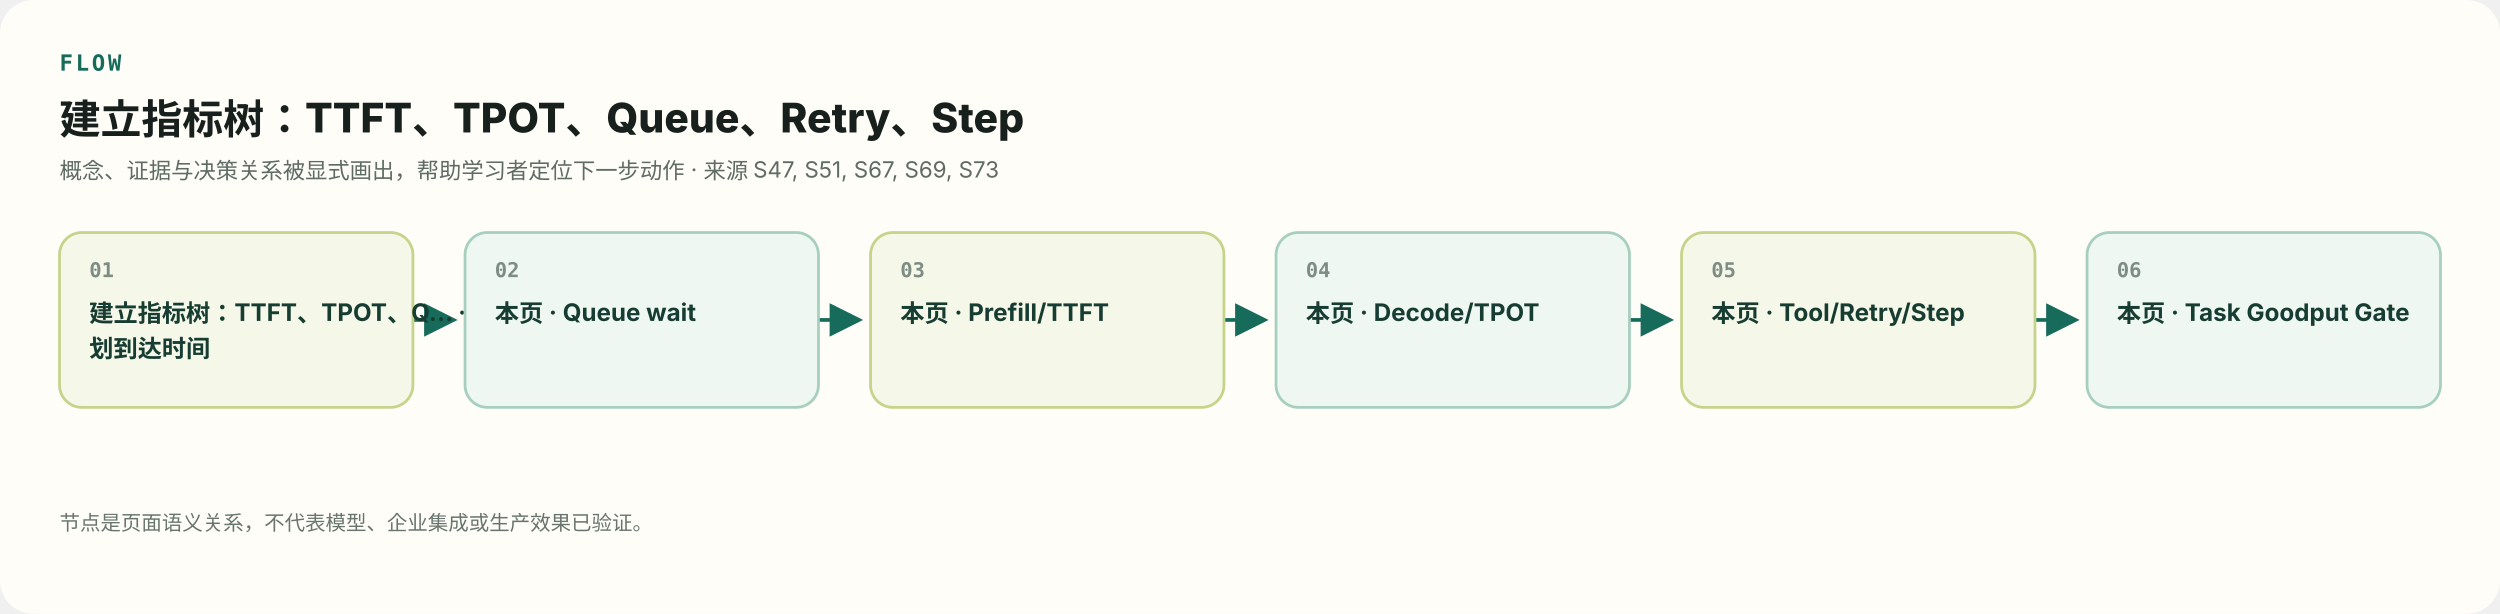
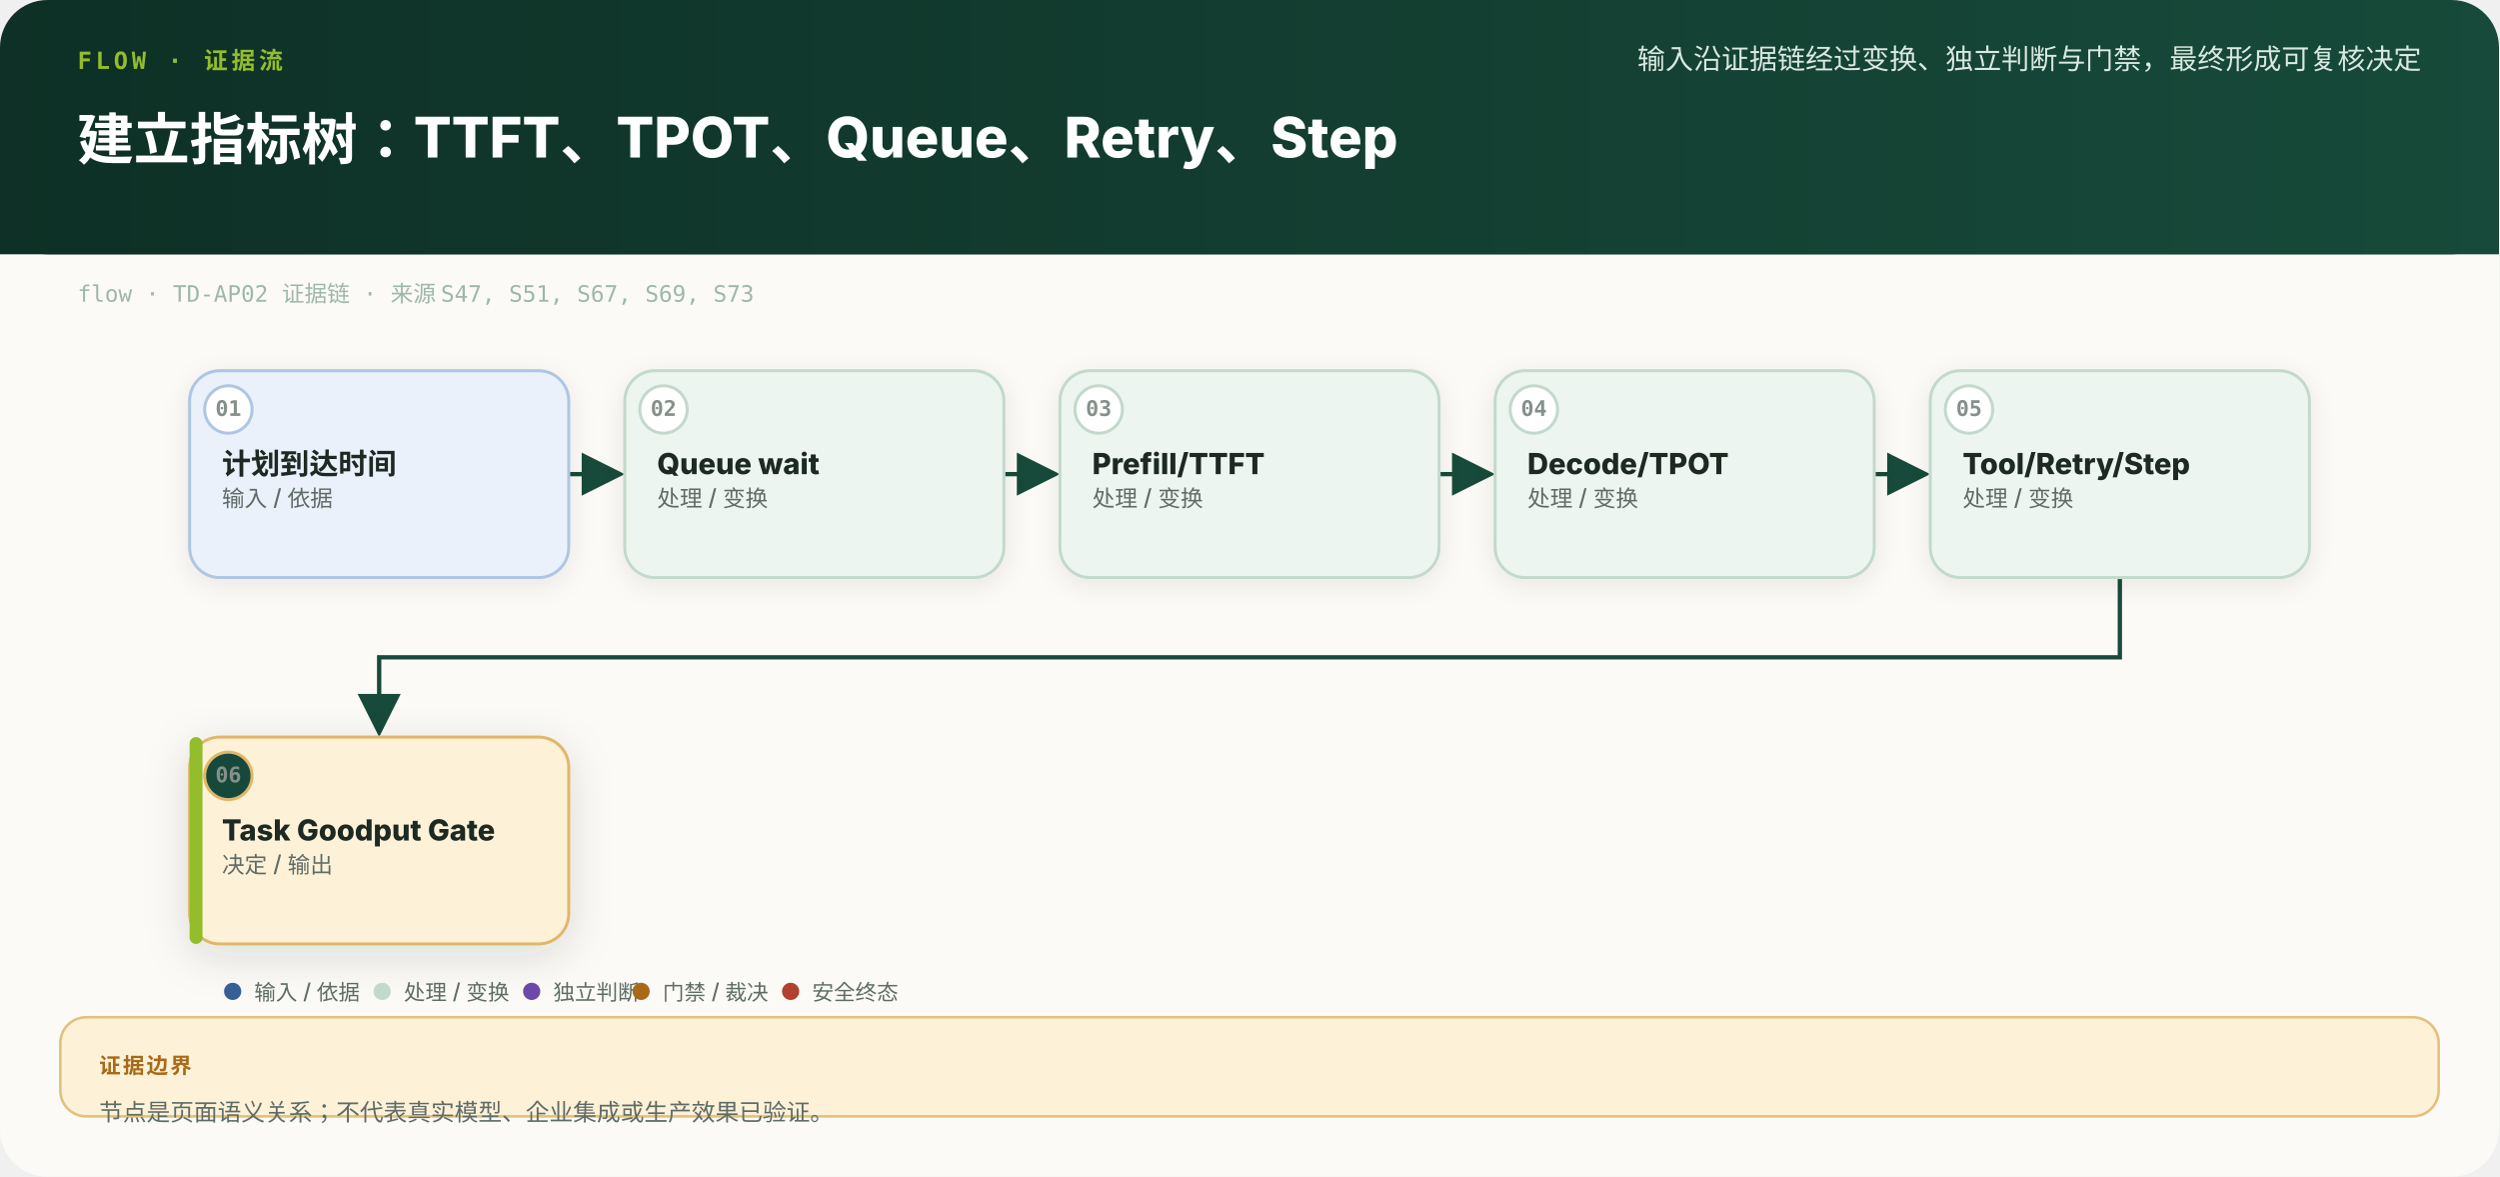
- <svg xmlns="http://www.w3.org/2000/svg" role="img" aria-labelledby="title desc" viewBox="0 0 1344 330" width="1344" height="330">
+ <svg xmlns="http://www.w3.org/2000/svg" role="img" aria-labelledby="title desc" viewBox="0 0 1160 546" width="1160" height="546">
+   <linearGradient id="ds-header-grad" x1="0" y1="0" x2="1" y2="0">
+     <stop offset="0" stop-color="#0e3026" />
+     <stop offset="1" stop-color="#174a3a" />
+   </linearGradient>
  <defs>
-     <marker id="arrow" markerWidth="9" markerHeight="9" refX="7" refY="4.5" orient="auto">
-       <path d="M0,0 L9,4.5 L0,9 z" fill="#176b5b" />
+     <filter id="ds-soft" x="-20%" y="-20%" width="140%" height="150%">
+       <feDropShadow dx="0" dy="3" stdDeviation="6" flood-color="#0e3026" flood-opacity="0.08" />
+     </filter>
+     <filter id="ds-strong" x="-20%" y="-20%" width="140%" height="150%">
+       <feDropShadow dx="0" dy="5" stdDeviation="10" flood-color="#0e3026" flood-opacity="0.13" />
+     </filter>
+     <marker id="ds-arw-forest" markerWidth="10" markerHeight="10" refX="8" refY="5" orient="auto">
+       <path d="M0 0 L10 5 L0 10 z" fill="#174a3a" />
+     </marker>
+     <marker id="ds-arw-amber" markerWidth="10" markerHeight="10" refX="8" refY="5" orient="auto">
+       <path d="M0 0 L10 5 L0 10 z" fill="#a96a18" />
+     </marker>
+     <marker id="ds-arw-red" markerWidth="10" markerHeight="10" refX="8" refY="5" orient="auto">
+       <path d="M0 0 L10 5 L0 10 z" fill="#b2402f" />
+     </marker>
+     <marker id="ds-arw-soft" markerWidth="10" markerHeight="10" refX="8" refY="5" orient="auto">
+       <path d="M0 0 L10 5 L0 10 z" fill="#85908a" />
    </marker>
  </defs>
  <style>
-     .canvas{fill:#fffdf8}.eyebrow{font:700 12px ui-monospace,monospace;letter-spacing:.12em;fill:#176b5b}.title{font:800 22px -apple-system,BlinkMacSystemFont,"PingFang SC",sans-serif;fill:#17201d}.subtitle{font:400 12px -apple-system,BlinkMacSystemFont,"PingFang SC",sans-serif;fill:#5f6b65}.node rect{fill:#eef7f2;stroke:#a7cfc0;stroke-width:1.5}.node:nth-of-type(odd) rect{fill:#f5f7e8;stroke:#c6d38b}.node-index{font:700 11px ui-monospace,monospace;fill:#7d8c84}.node-label{font:700 13px -apple-system,BlinkMacSystemFont,"PingFang SC",sans-serif;fill:#173d32}.arrow{stroke:#176b5b;stroke-width:2;fill:none}.source{font:400 11px ui-monospace,monospace;fill:#68756e}
-   </style>
-   <rect class="canvas" width="100%" height="100%" rx="18" />
-   <text x="32" y="38" class="eyebrow">FLOW</text>
-   <text x="32" y="72" class="title">建立指标树：TTFT、TPOT、Queue、Retry、Step</text>
-   <text x="32" y="96" class="subtitle">概念、证据与决策关系被显式画出，帮助学习者定位下一步动作 · 来源 S47, S51, S67, S69, S73</text>
-   <path d="M 222 172 L 242 172" class="arrow" marker-end="url(#arrow)" />
-   <path d="M 440 172 L 460 172" class="arrow" marker-end="url(#arrow)" />
-   <path d="M 658 172 L 678 172" class="arrow" marker-end="url(#arrow)" />
-   <path d="M 876 172 L 896 172" class="arrow" marker-end="url(#arrow)" />
-   <path d="M 1094 172 L 1114 172" class="arrow" marker-end="url(#arrow)" />
-   <g class="node">
-     <rect x="32" y="125" width="190" height="94" rx="12" />
-     <text x="48" y="149" class="node-index">01</text>
-     <text x="48" y="173" class="node-label">建立指标树：TTFT、TPOT、Q… · 计</text>
-     <text x="48" y="192" class="node-label">划到达时间</text>
+     .ds-bg{fill:#fbfaf6}
+     .ds-header{fill:url(#ds-header-grad)}
+     .ds-eyebrow{font:700 11px ui-monospace,SFMono-Regular,Menlo,Consolas,monospace;letter-spacing:.16em;fill:#93bd2c}
+     .ds-title{font:800 26px -apple-system,BlinkMacSystemFont,"Segoe UI","PingFang SC","Hiragino Sans GB","Microsoft YaHei",sans-serif;fill:#ffffff}
+     .ds-subtitle{font:500 13px -apple-system,BlinkMacSystemFont,"Segoe UI","PingFang SC","Hiragino Sans GB","Microsoft YaHei",sans-serif;fill:#d9e8e0}
+     .ds-source{font:500 10.5px ui-monospace,SFMono-Regular,Menlo,Consolas,monospace;fill:#9db7ab}
+     .ds-section{font:800 11px ui-monospace,SFMono-Regular,Menlo,Consolas,monospace;letter-spacing:.12em;fill:#174a3a}
+     .ds-foot{font:500 11px -apple-system,BlinkMacSystemFont,"Segoe UI","PingFang SC","Hiragino Sans GB","Microsoft YaHei",sans-serif;fill:#5f6c66}
+     .ds-footbadge{font:800 10px ui-monospace,SFMono-Regular,Menlo,Consolas,monospace;letter-spacing:.1em;fill:#a96a18}
+     .ds-node rect{stroke-width:1.4}
+     .ds-node-title{font:800 13.5px -apple-system,BlinkMacSystemFont,"Segoe UI","PingFang SC","Hiragino Sans GB","Microsoft YaHei",sans-serif;fill:#1c2924}
+     .ds-node-detail{font:500 10.5px -apple-system,BlinkMacSystemFont,"Segoe UI","PingFang SC","Hiragino Sans GB","Microsoft YaHei",sans-serif;fill:#5f6c66}
+     .ds-node-index{font:800 10px ui-monospace,SFMono-Regular,Menlo,Consolas,monospace;fill:#85908a}
+     .ds-edge{fill:none;stroke:#174a3a;stroke-width:2}
+     .ds-edge-label{font:600 9.5px -apple-system,BlinkMacSystemFont,"Segoe UI","PingFang SC","Hiragino Sans GB","Microsoft YaHei",sans-serif;fill:#5f6c66;paint-order:stroke;stroke:#fbfaf6;stroke-width:4px}
+     .ds-legend{font:500 10px -apple-system,BlinkMacSystemFont,"Segoe UI","PingFang SC","Hiragino Sans GB","Microsoft YaHei",sans-serif;fill:#5f6c66}
+ </style>
+   <rect class="ds-bg" width="1160" height="546" rx="22" />
+   <rect class="ds-header" x="0" y="0" width="1160" height="118" rx="22" />
+   <rect class="ds-header" x="0" y="96" width="1160" height="22" />
+   <text class="ds-eyebrow" x="36" y="32">FLOW · 证据流</text>
+   <text class="ds-subtitle" x="1124" y="32" text-anchor="end">输入沿证据链经过变换、独立判断与门禁，最终形成可复核决定</text>
+   <text class="ds-title" x="36" y="74">建立指标树：TTFT、TPOT、Queue、Retry、Step</text>
+   <text class="ds-source" x="36" y="140">flow · TD-AP02 证据链 · 来源 S47, S51, S67, S69, S73</text>
+   <path d="M 264 220 L 286 220" fill="none" stroke="#174a3a" stroke-width="2" marker-end="url(#ds-arw-forest)" />
+   <path d="M 466 220 L 488 220" fill="none" stroke="#174a3a" stroke-width="2" marker-end="url(#ds-arw-forest)" />
+   <path d="M 668 220 L 690 220" fill="none" stroke="#174a3a" stroke-width="2" marker-end="url(#ds-arw-forest)" />
+   <path d="M 870 220 L 892 220" fill="none" stroke="#174a3a" stroke-width="2" marker-end="url(#ds-arw-forest)" />
+   <path d="M 984 268 V 305 H 176 V 338" fill="none" stroke="#174a3a" stroke-width="2" marker-end="url(#ds-arw-forest)" />
+   <g class="ds-node" filter="url(#ds-soft)">
+     <rect x="88" y="172" width="176" height="96" rx="14" fill="#eaf1fa" stroke="#aec6e3" />
+     <circle cx="106" cy="190" r="11" fill="#ffffff" stroke="#aec6e3" stroke-width="1.4" />
+     <text class="ds-node-index" x="106" y="193" text-anchor="middle">01</text>
+     <text class="ds-node-title" x="103" y="220">计划到达时间</text>
+     <text class="ds-node-detail" x="103" y="235">输入 / 依据</text>
  </g>
-   <g class="node">
-     <rect x="250" y="125" width="190" height="94" rx="12" />
-     <text x="266" y="149" class="node-index">02</text>
-     <text x="266" y="173" class="node-label">本页 · Queue wait</text>
+   <g class="ds-node" filter="url(#ds-soft)">
+     <rect x="290" y="172" width="176" height="96" rx="14" fill="#edf5f0" stroke="#c2d9cc" />
+     <circle cx="308" cy="190" r="11" fill="#ffffff" stroke="#c2d9cc" stroke-width="1.4" />
+     <text class="ds-node-index" x="308" y="193" text-anchor="middle">02</text>
+     <text class="ds-node-title" x="305" y="220">Queue wait</text>
+     <text class="ds-node-detail" x="305" y="235">处理 / 变换</text>
  </g>
-   <g class="node">
-     <rect x="468" y="125" width="190" height="94" rx="12" />
-     <text x="484" y="149" class="node-index">03</text>
-     <text x="484" y="173" class="node-label">本页 · Prefill/TTFT</text>
+   <g class="ds-node" filter="url(#ds-soft)">
+     <rect x="492" y="172" width="176" height="96" rx="14" fill="#edf5f0" stroke="#c2d9cc" />
+     <circle cx="510" cy="190" r="11" fill="#ffffff" stroke="#c2d9cc" stroke-width="1.4" />
+     <text class="ds-node-index" x="510" y="193" text-anchor="middle">03</text>
+     <text class="ds-node-title" x="507" y="220">Prefill/TTFT</text>
+     <text class="ds-node-detail" x="507" y="235">处理 / 变换</text>
  </g>
-   <g class="node">
-     <rect x="686" y="125" width="190" height="94" rx="12" />
-     <text x="702" y="149" class="node-index">04</text>
-     <text x="702" y="173" class="node-label">本页 · Decode/TPOT</text>
+   <g class="ds-node" filter="url(#ds-soft)">
+     <rect x="694" y="172" width="176" height="96" rx="14" fill="#edf5f0" stroke="#c2d9cc" />
+     <circle cx="712" cy="190" r="11" fill="#ffffff" stroke="#c2d9cc" stroke-width="1.4" />
+     <text class="ds-node-index" x="712" y="193" text-anchor="middle">04</text>
+     <text class="ds-node-title" x="709" y="220">Decode/TPOT</text>
+     <text class="ds-node-detail" x="709" y="235">处理 / 变换</text>
  </g>
-   <g class="node">
-     <rect x="904" y="125" width="190" height="94" rx="12" />
-     <text x="920" y="149" class="node-index">05</text>
-     <text x="920" y="173" class="node-label">本页 · Tool/Retry/Step</text>
+   <g class="ds-node" filter="url(#ds-soft)">
+     <rect x="896" y="172" width="176" height="96" rx="14" fill="#edf5f0" stroke="#c2d9cc" />
+     <circle cx="914" cy="190" r="11" fill="#ffffff" stroke="#c2d9cc" stroke-width="1.4" />
+     <text class="ds-node-index" x="914" y="193" text-anchor="middle">05</text>
+     <text class="ds-node-title" x="911" y="220">Tool/Retry/Step</text>
+     <text class="ds-node-detail" x="911" y="235">处理 / 变换</text>
  </g>
-   <g class="node">
-     <rect x="1122" y="125" width="190" height="94" rx="12" />
-     <text x="1138" y="149" class="node-index">06</text>
-     <text x="1138" y="173" class="node-label">本页 · Task Goodput Gate</text>
+   <g class="ds-node" filter="url(#ds-strong)">
+     <rect x="88" y="342" width="176" height="96" rx="14" fill="#fdf1d8" stroke="#e0b76a" stroke-width="2" />
+     <rect x="88" y="342" width="6" height="96" rx="3" fill="#93bd2c" />
+     <circle cx="106" cy="360" r="11" fill="#174a3a" stroke="#e0b76a" stroke-width="1.4" />
+     <text class="ds-node-index" x="106" y="363" text-anchor="middle" fill="#ffffff">06</text>
+     <text class="ds-node-title" x="103" y="390">Task Goodput Gate</text>
+     <text class="ds-node-detail" x="103" y="405">决定 / 输出</text>
  </g>
-   <text x="32" y="285" class="source">节点是页面语义关系，不代表模型、企业集成或生产效果已验证。</text>
+   <circle cx="108" cy="460" r="4" fill="#355f96" />
+   <text class="ds-legend" x="118" y="464">输入 / 依据</text>
+   <circle cx="177.4" cy="460" r="4" fill="#c2d9cc" />
+   <text class="ds-legend" x="187.4" y="464">处理 / 变换</text>
+   <circle cx="246.8" cy="460" r="4" fill="#6a49a8" />
+   <text class="ds-legend" x="256.8" y="464">独立判断</text>
+   <circle cx="297.6" cy="460" r="4" fill="#a96a18" />
+   <text class="ds-legend" x="307.6" y="464">门禁 / 裁决</text>
+   <circle cx="367" cy="460" r="4" fill="#b2402f" />
+   <text class="ds-legend" x="377" y="464">安全终态</text>
+   <rect x="28" y="472" width="1104" height="46" rx="12" fill="#fdf1d8" stroke="#e3c07b" stroke-width="1.2" />
+   <text class="ds-footbadge" x="46" y="498">证据边界</text>
+   <text class="ds-foot" x="46" y="520">节点是页面语义关系；不代表真实模型、企业集成或生产效果已验证。</text>
</svg>
